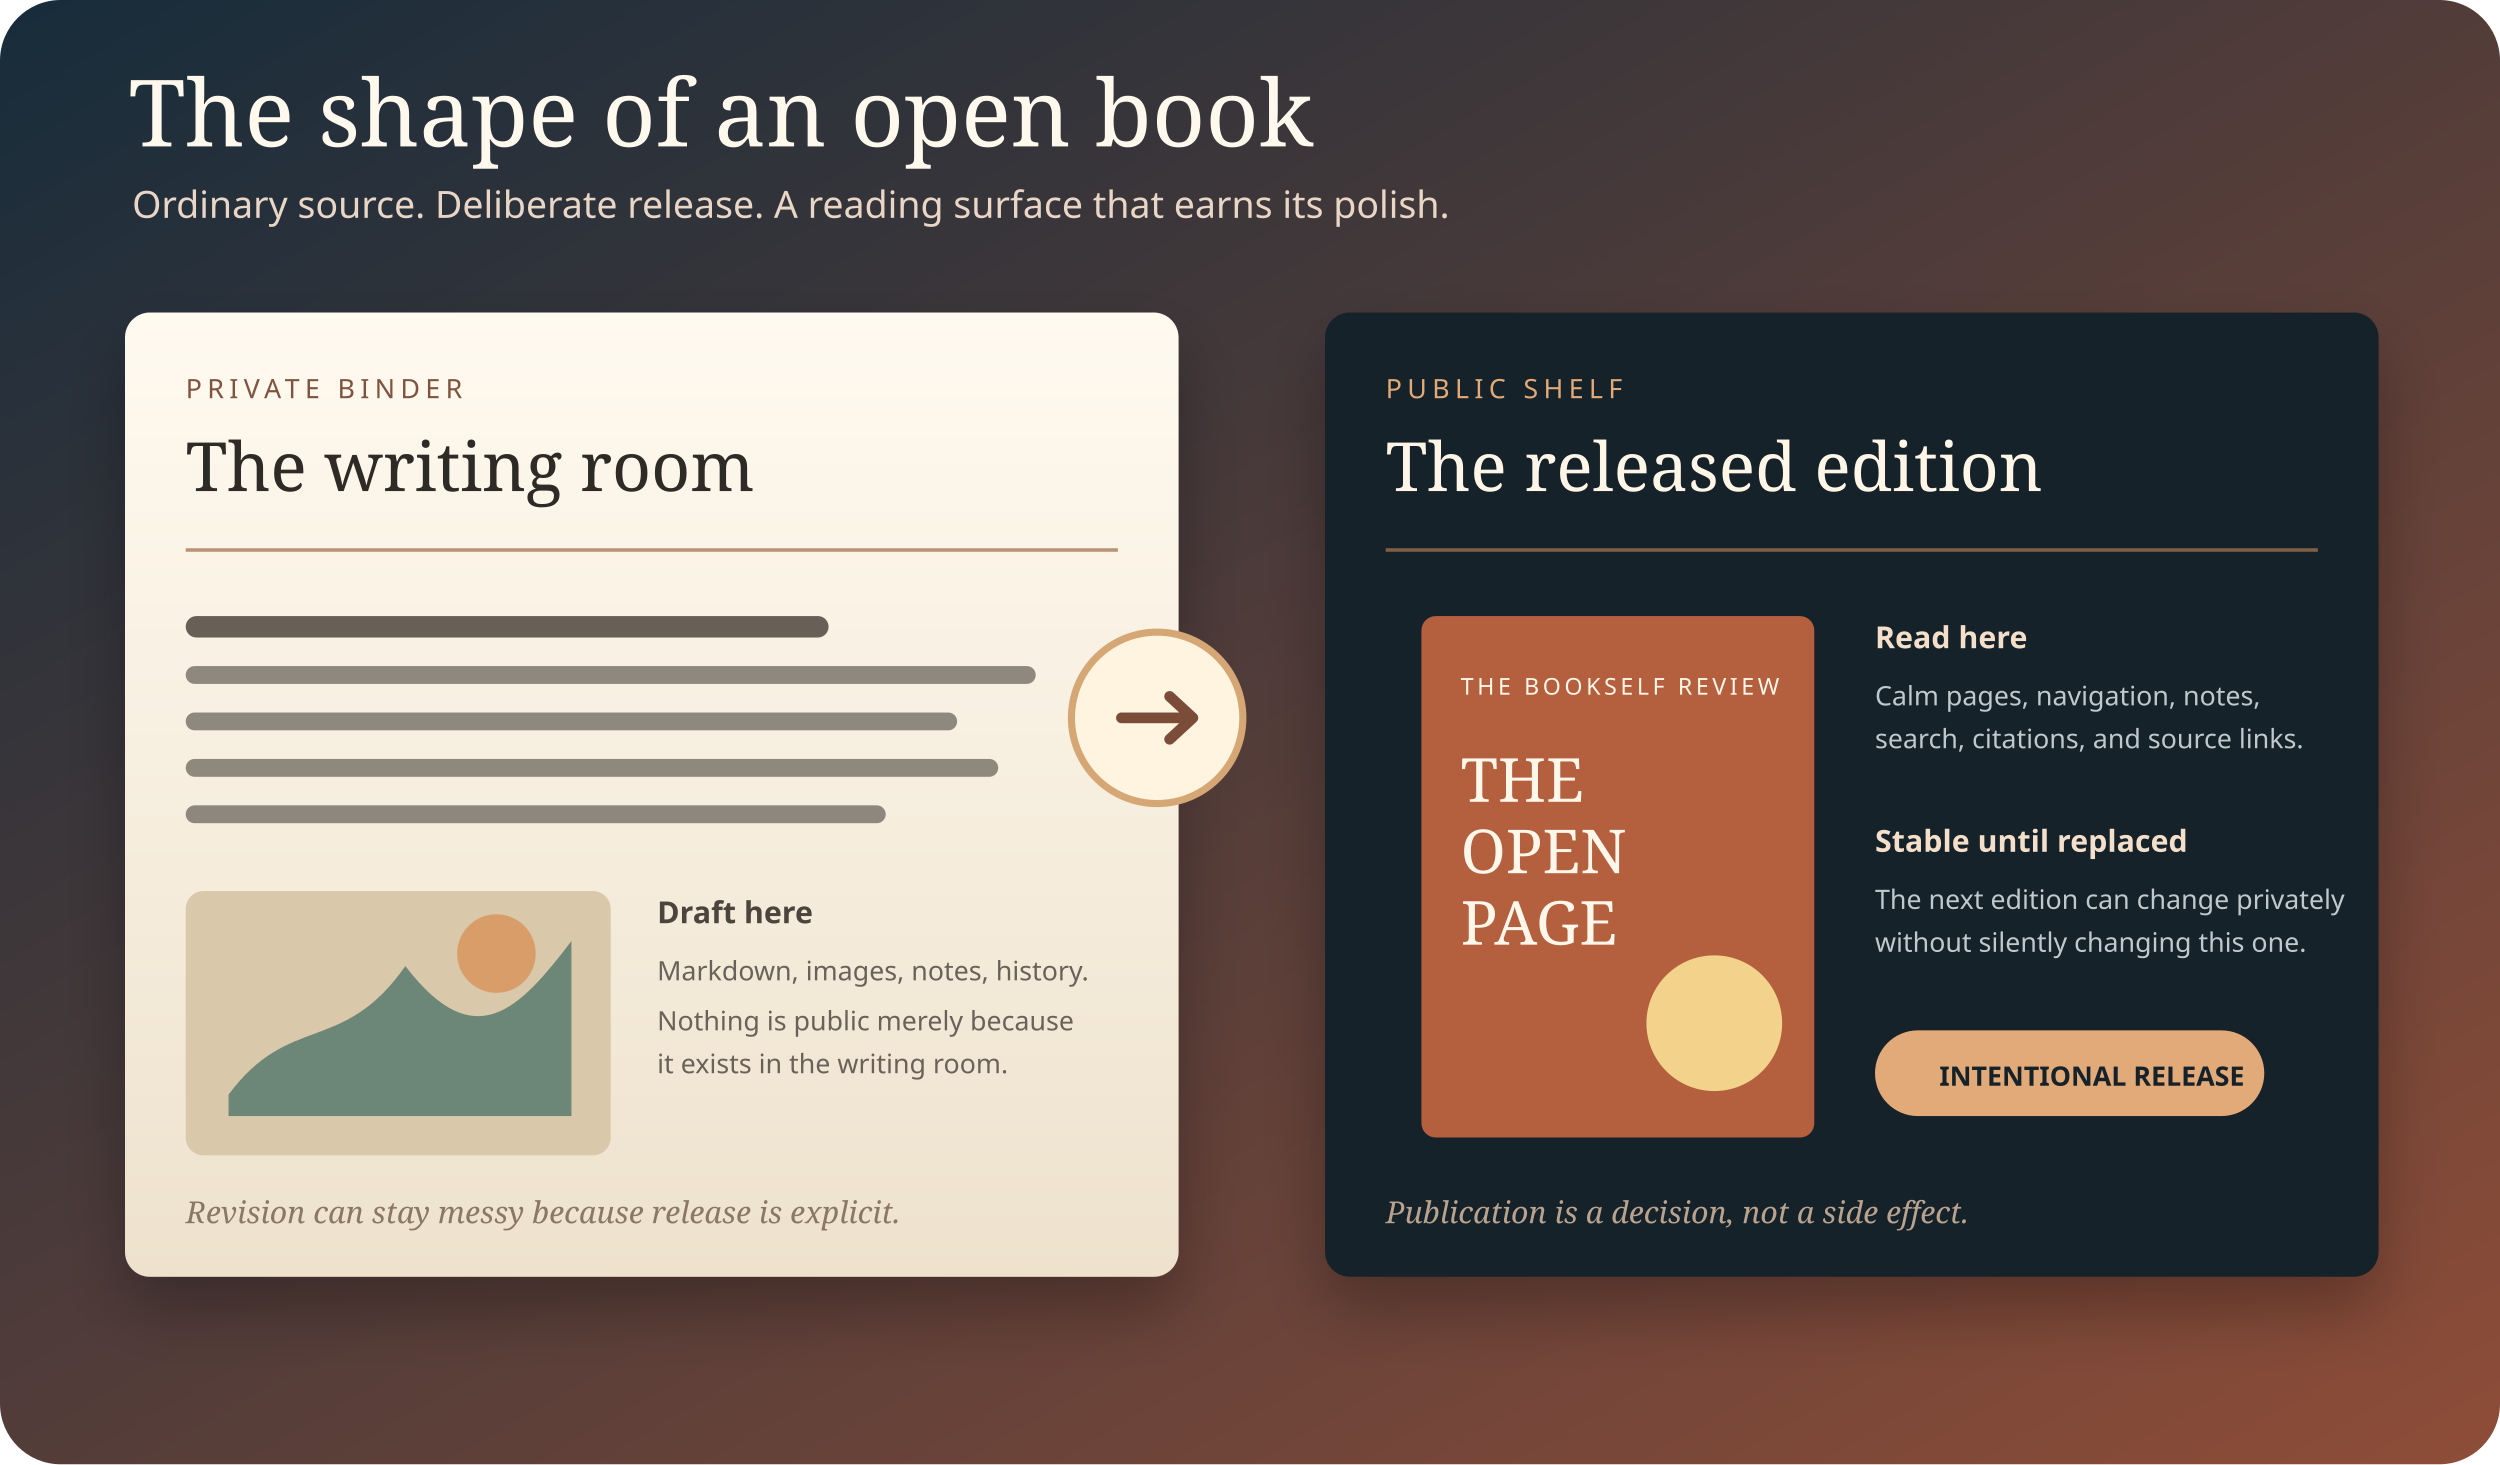
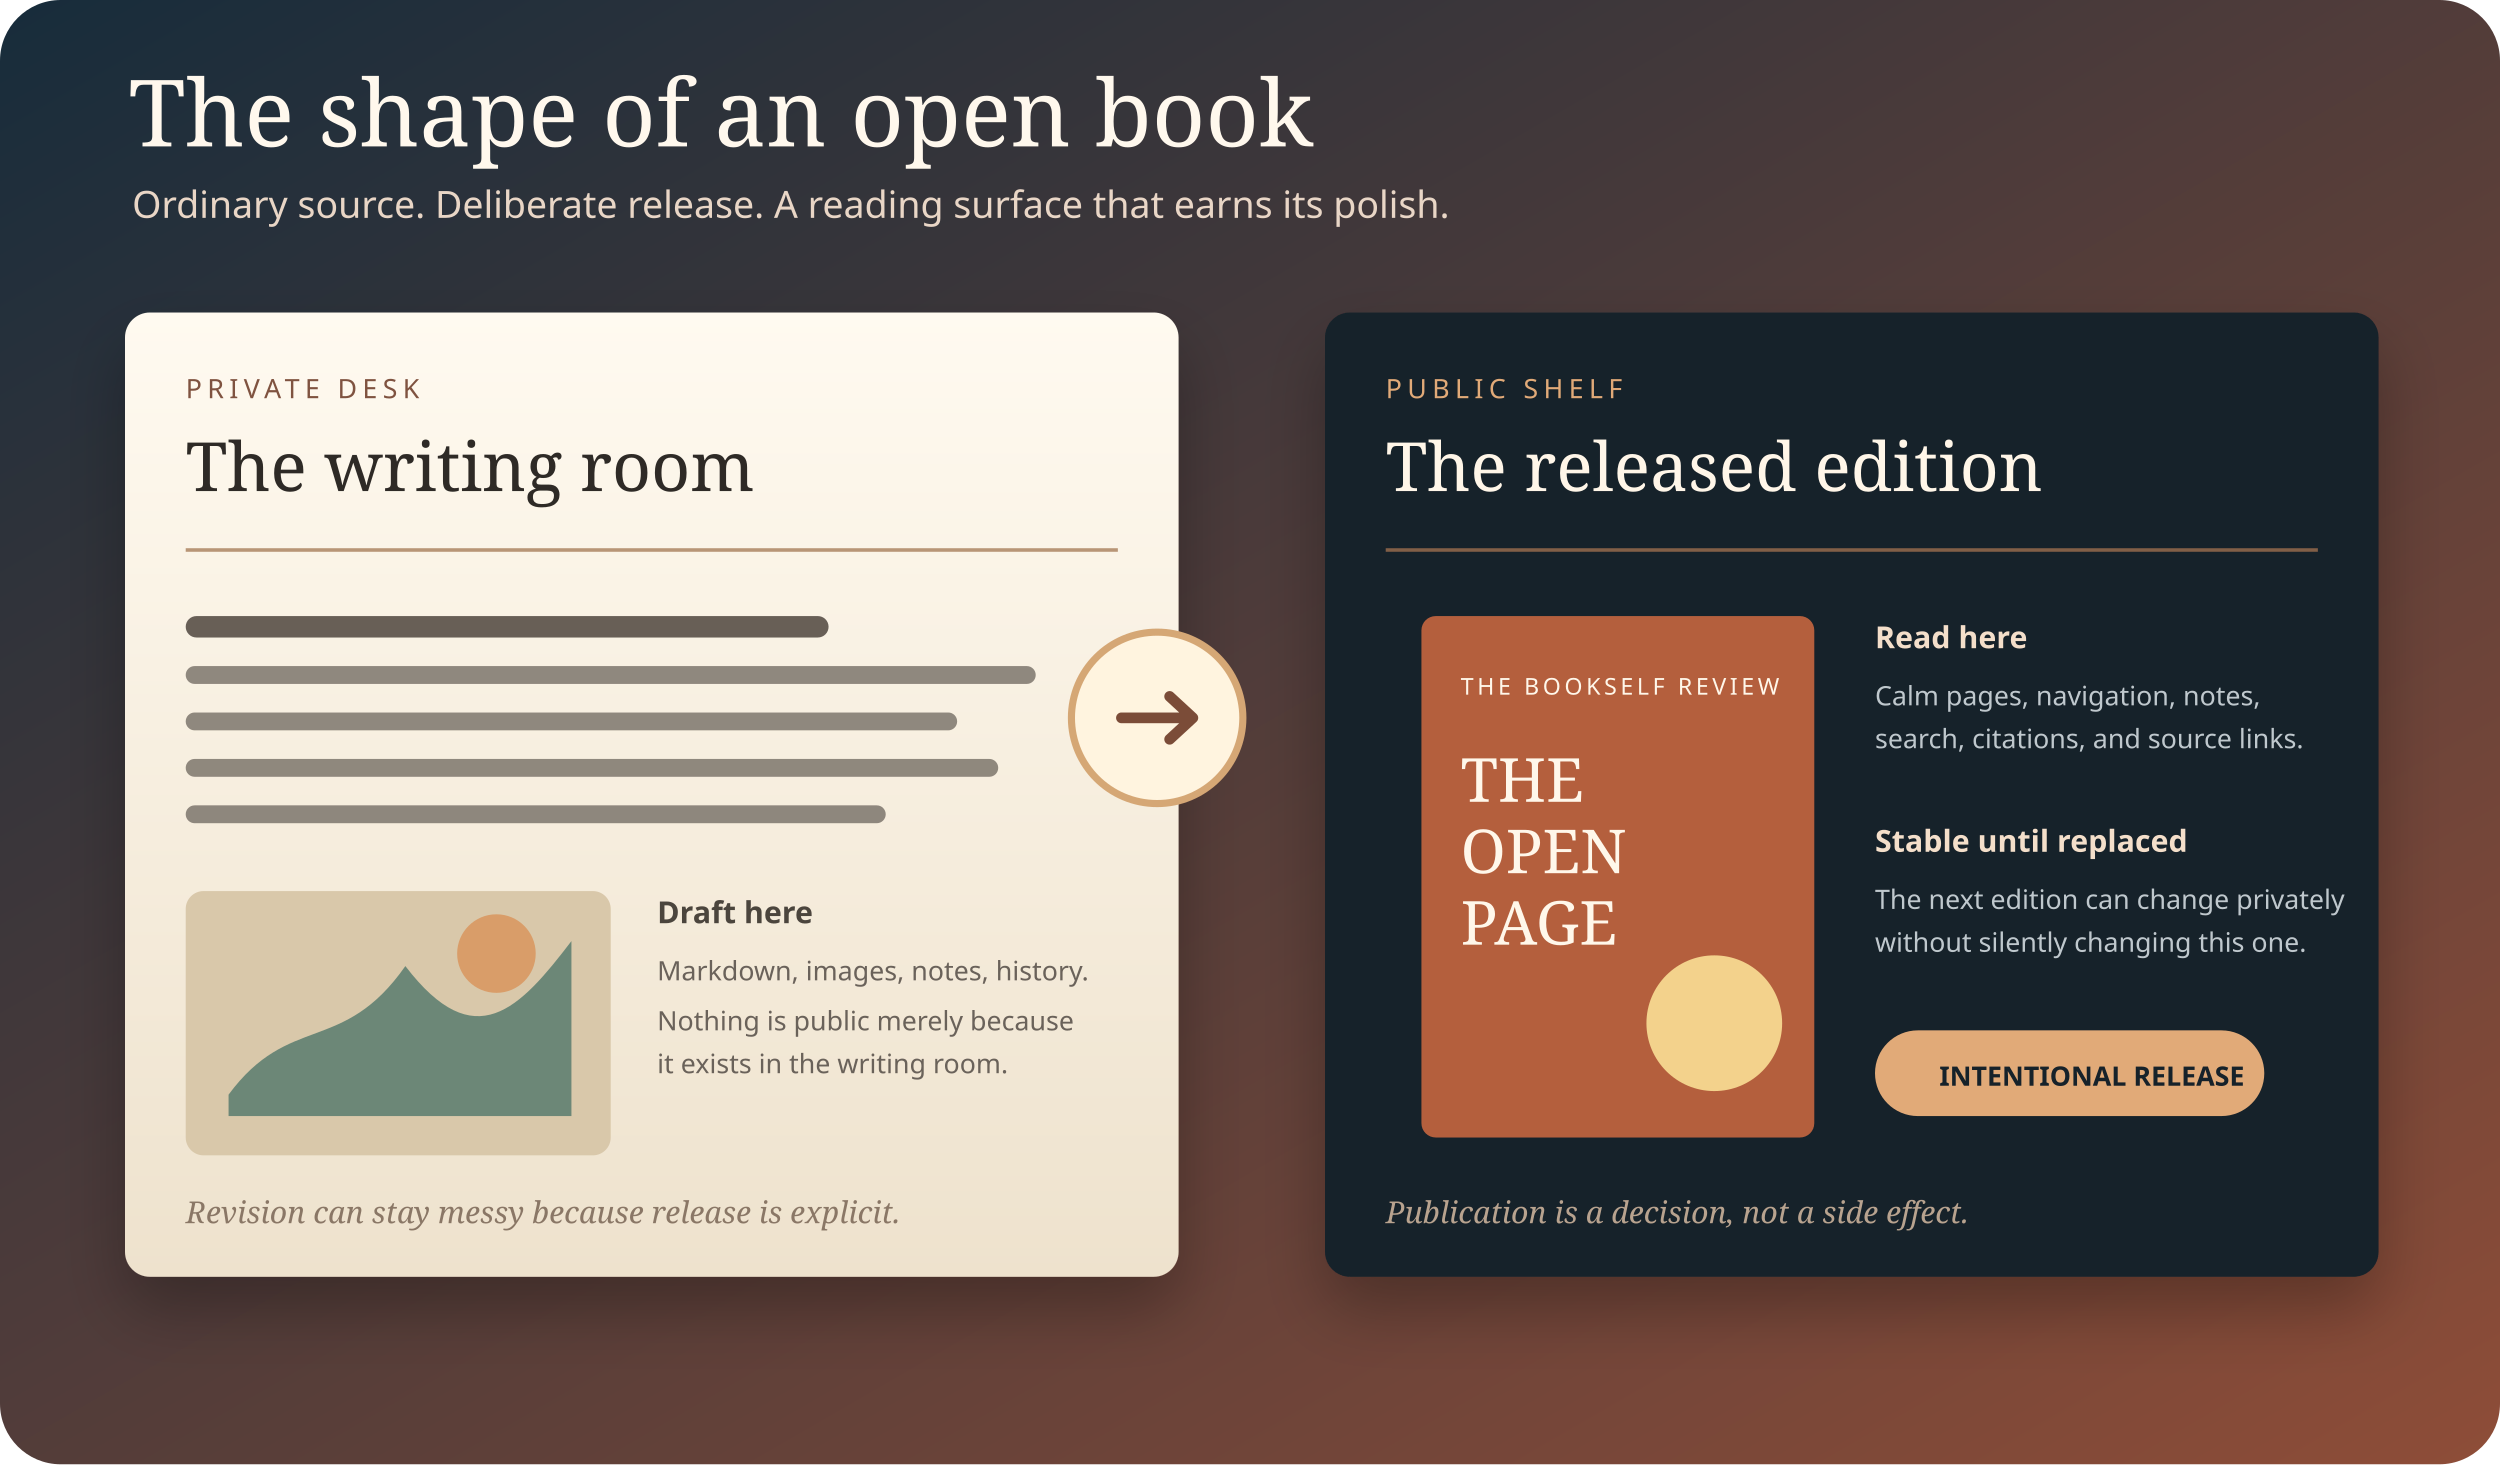
<svg xmlns="http://www.w3.org/2000/svg" width="1400" height="820" viewBox="0 0 1400 820" role="img" aria-labelledby="title desc">
  <defs>
    <linearGradient id="bg" x1="0" y1="0" x2="1" y2="1">
      <stop stop-color="#172c3b" />
      <stop offset="1" stop-color="#8e4d38" />
    </linearGradient>
    <linearGradient id="paper" x1="0" y1="0" x2="0" y2="1">
      <stop stop-color="#fffaf0" />
      <stop offset="1" stop-color="#eee2cd" />
    </linearGradient>
    <filter id="shadow">
      <feDropShadow dx="0" dy="18" stdDeviation="18" flood-opacity=".28" />
    </filter>
  </defs>
  <rect width="1400" height="820" rx="34" fill="url(#bg)" />
  <text x="72" y="82" fill="#fff8ed" font-family="Georgia, serif" font-size="52">The shape of an open book</text>
  <text x="74" y="122" fill="#e9d6c6" font-family="system-ui, sans-serif" font-size="21">Ordinary source. Deliberate release. A reading surface that earns its polish.</text>
  <g transform="translate(70 175)" filter="url(#shadow)">
    <rect width="590" height="540" rx="14" fill="url(#paper)" />
-     <text x="34" y="48" fill="#7f523f" font-family="system-ui, sans-serif" font-size="15" letter-spacing="3">PRIVATE BINDER</text>
+     <text x="34" y="48" fill="#7f523f" font-family="system-ui, sans-serif" font-size="15" letter-spacing="3">PRIVATE DESK</text>
    <text x="34" y="100" fill="#2e2a26" font-family="Georgia, serif" font-size="38">The writing room</text>
    <rect x="34" y="132" width="522" height="2" fill="#b89576" />
    <g fill="#675f57">
      <rect x="34" y="170" width="360" height="12" rx="6" />
      <rect x="34" y="198" width="476" height="10" rx="5" opacity=".72" />
      <rect x="34" y="224" width="432" height="10" rx="5" opacity=".72" />
      <rect x="34" y="250" width="455" height="10" rx="5" opacity=".72" />
      <rect x="34" y="276" width="392" height="10" rx="5" opacity=".72" />
    </g>
    <rect x="34" y="324" width="238" height="148" rx="10" fill="#d9c8aa" />
    <path d="M58 438 C92 392 122 416 157 366 C196 417 221 390 250 352 L250 450 L58 450Z" fill="#6c8777" />
    <circle cx="208" cy="359" r="22" fill="#d99d69" />
    <text x="298" y="342" fill="#4c453e" font-family="system-ui, sans-serif" font-size="17" font-weight="700">Draft here</text>
    <text x="298" y="374" fill="#6a625a" font-family="system-ui, sans-serif" font-size="15">Markdown, images, notes, history.</text>
    <text x="298" y="402" fill="#6a625a" font-family="system-ui, sans-serif" font-size="15">Nothing is public merely because</text>
    <text x="298" y="426" fill="#6a625a" font-family="system-ui, sans-serif" font-size="15">it exists in the writing room.</text>
    <text x="34" y="510" fill="#8a7766" font-family="Georgia, serif" font-size="17" font-style="italic">Revision can stay messy because release is explicit.</text>
  </g>
  <g transform="translate(742 175)" filter="url(#shadow)">
    <rect width="590" height="540" rx="14" fill="#162129" />
    <text x="34" y="48" fill="#e1aa78" font-family="system-ui, sans-serif" font-size="15" letter-spacing="3">PUBLIC SHELF</text>
    <text x="34" y="100" fill="#fff6e8" font-family="Georgia, serif" font-size="38">The released edition</text>
    <rect x="34" y="132" width="522" height="2" fill="#815e47" />
    <rect x="54" y="170" width="220" height="292" rx="8" fill="#b45f3d" />
    <text x="76" y="214" fill="#fff7ea" font-family="system-ui, sans-serif" font-size="13" letter-spacing="2">THE BOOKSELF REVIEW</text>
    <text x="76" y="274" fill="#fff7ea" font-family="Georgia, serif" font-size="34">THE</text>
    <text x="76" y="314" fill="#fff7ea" font-family="Georgia, serif" font-size="34">OPEN</text>
    <text x="76" y="354" fill="#fff7ea" font-family="Georgia, serif" font-size="34">PAGE</text>
    <circle cx="218" cy="398" r="38" fill="#f3d28c" />
    <text x="308" y="188" fill="#f4dfca" font-family="system-ui, sans-serif" font-size="17" font-weight="700">Read here</text>
    <text x="308" y="220" fill="#bfc8cd" font-family="system-ui, sans-serif" font-size="15">Calm pages, navigation, notes,</text>
    <text x="308" y="244" fill="#bfc8cd" font-family="system-ui, sans-serif" font-size="15">search, citations, and source links.</text>
    <text x="308" y="302" fill="#f4dfca" font-family="system-ui, sans-serif" font-size="17" font-weight="700">Stable until replaced</text>
    <text x="308" y="334" fill="#bfc8cd" font-family="system-ui, sans-serif" font-size="15">The next edition can change privately</text>
    <text x="308" y="358" fill="#bfc8cd" font-family="system-ui, sans-serif" font-size="15">without silently changing this one.</text>
    <rect x="308" y="402" width="218" height="48" rx="24" fill="#e1aa78" />
    <text x="344" y="433" fill="#172129" font-family="system-ui, sans-serif" font-size="15" font-weight="700">INTENTIONAL RELEASE</text>
    <text x="34" y="510" fill="#b8a38f" font-family="Georgia, serif" font-size="17" font-style="italic">Publication is a decision, not a side effect.</text>
  </g>
  <g transform="translate(648 402)">
    <circle r="48" fill="#fff4df" stroke="#d5a775" stroke-width="4" />
    <path d="M-20 0 H18 M7 -12 L20 0 L7 12" fill="none" stroke="#7b4c38" stroke-width="6" stroke-linecap="round" stroke-linejoin="round" />
  </g>
</svg>
